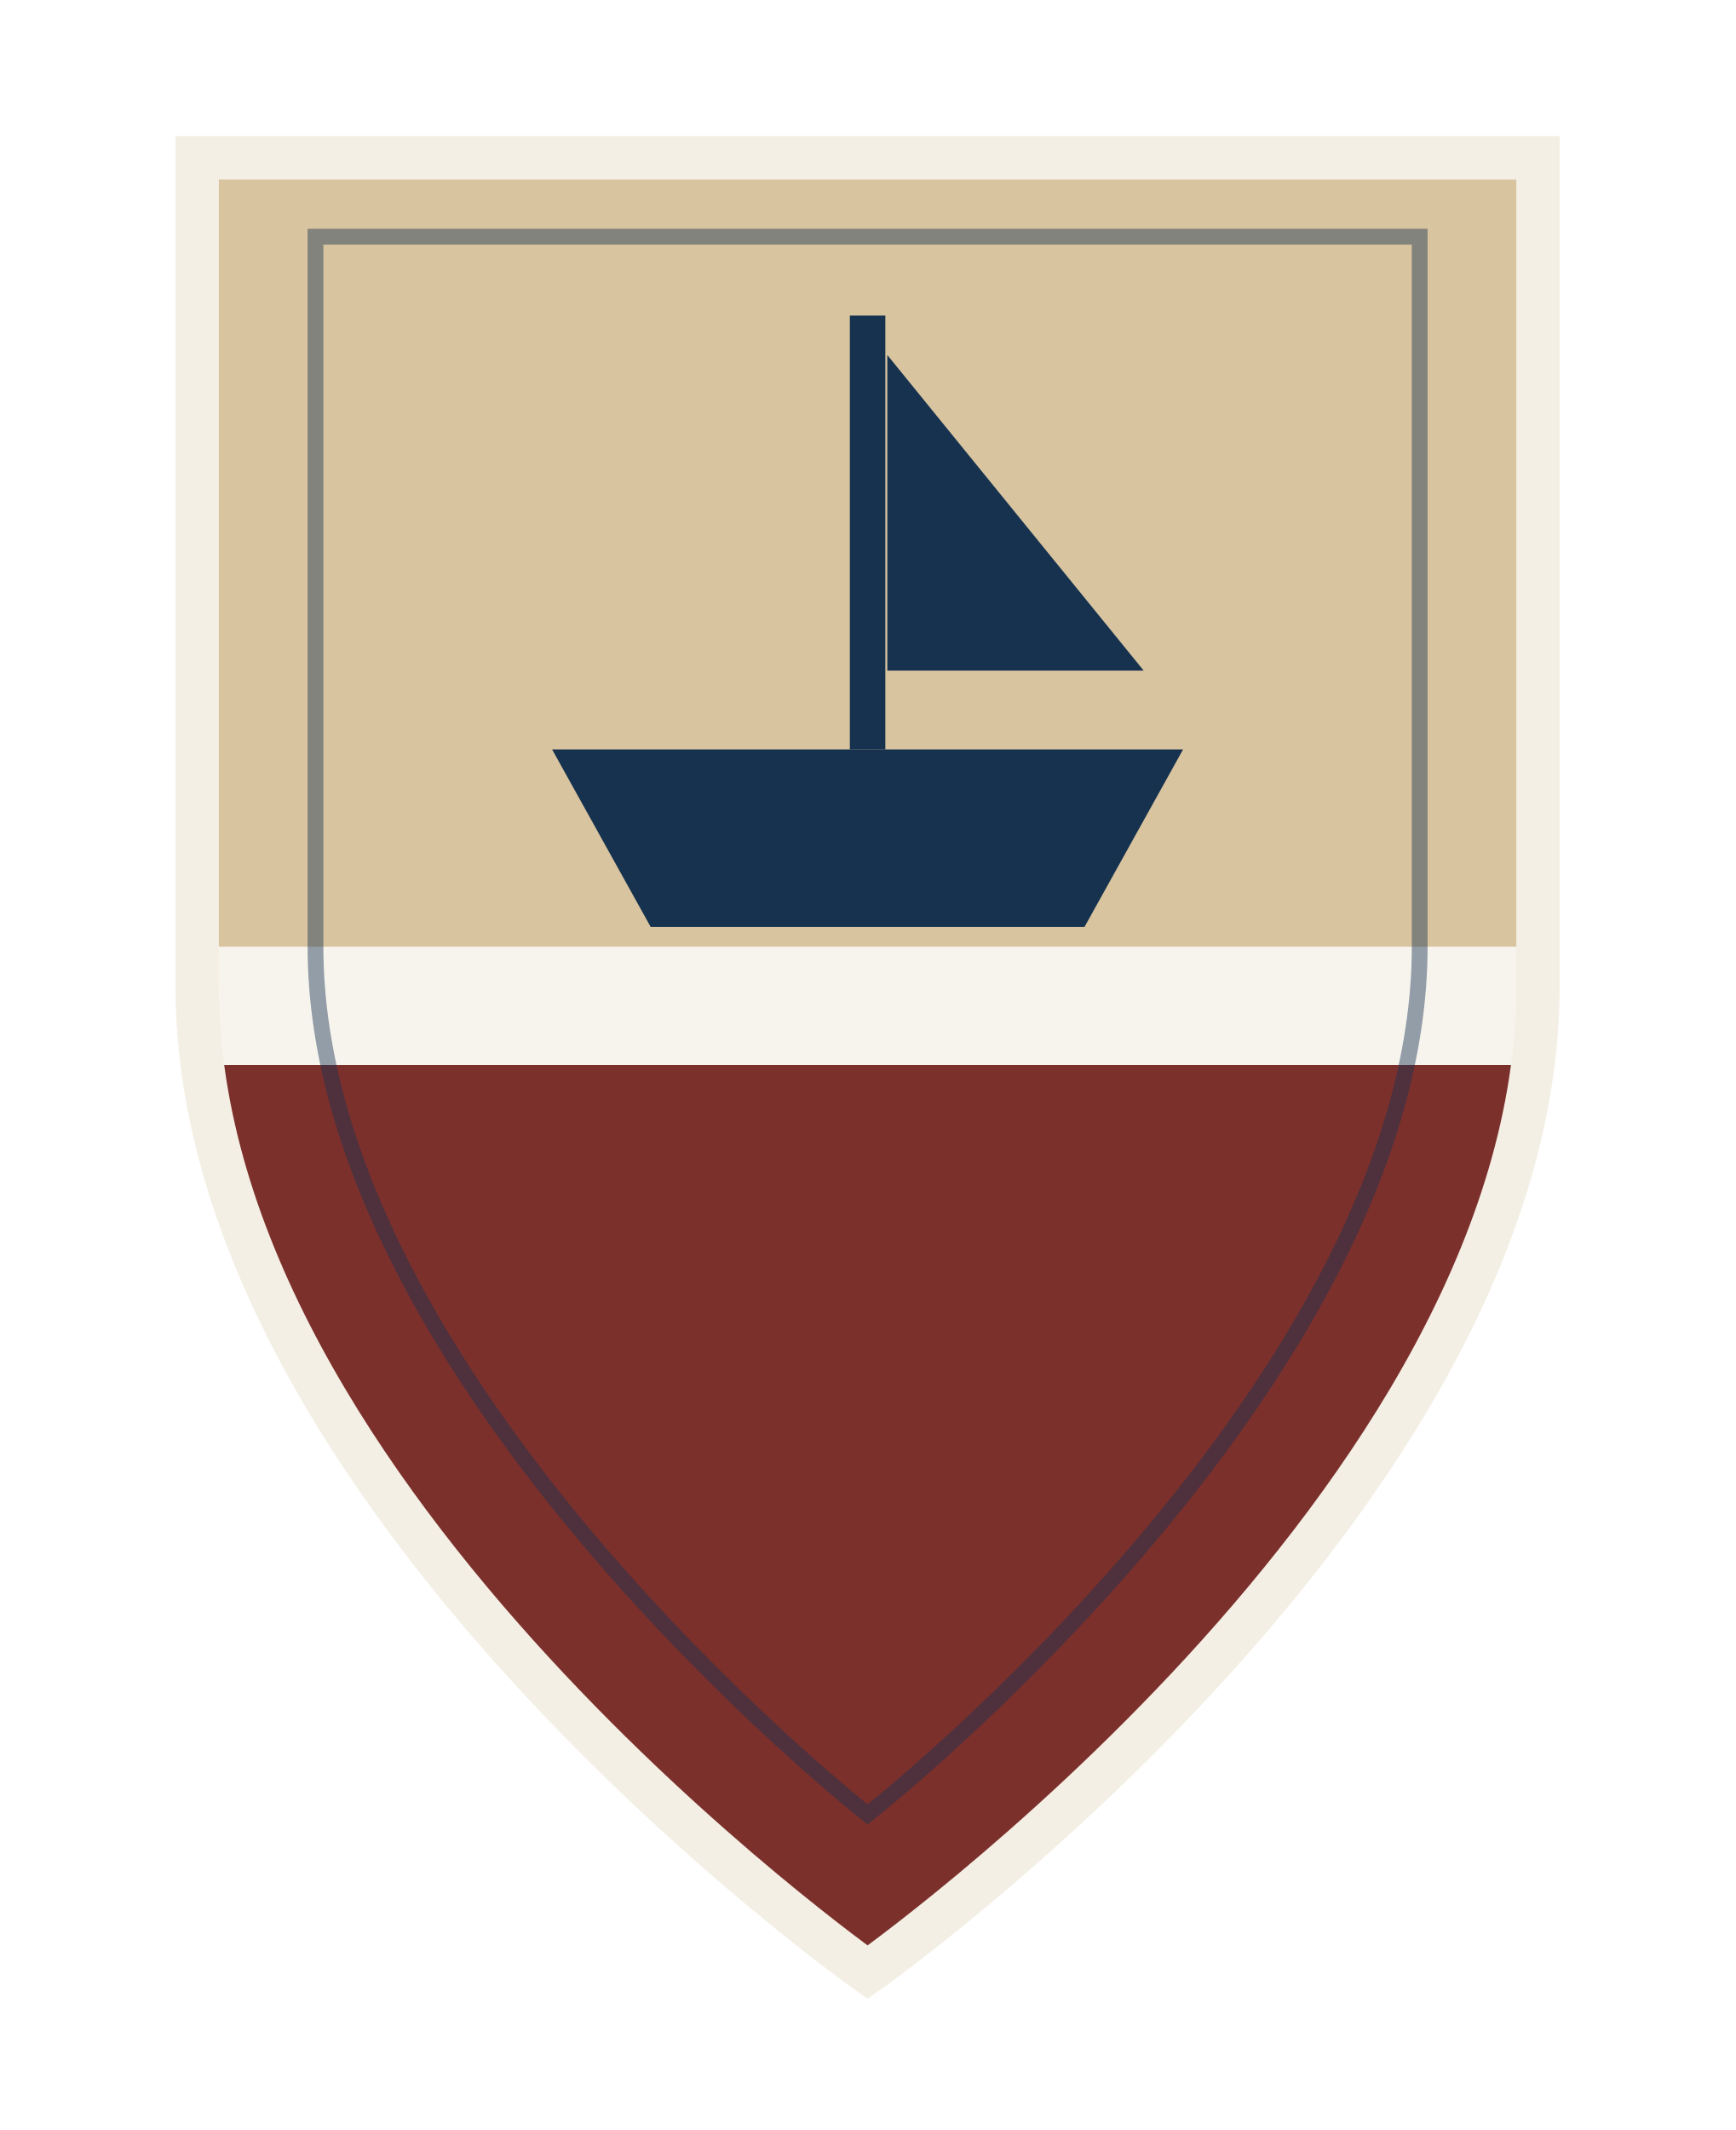
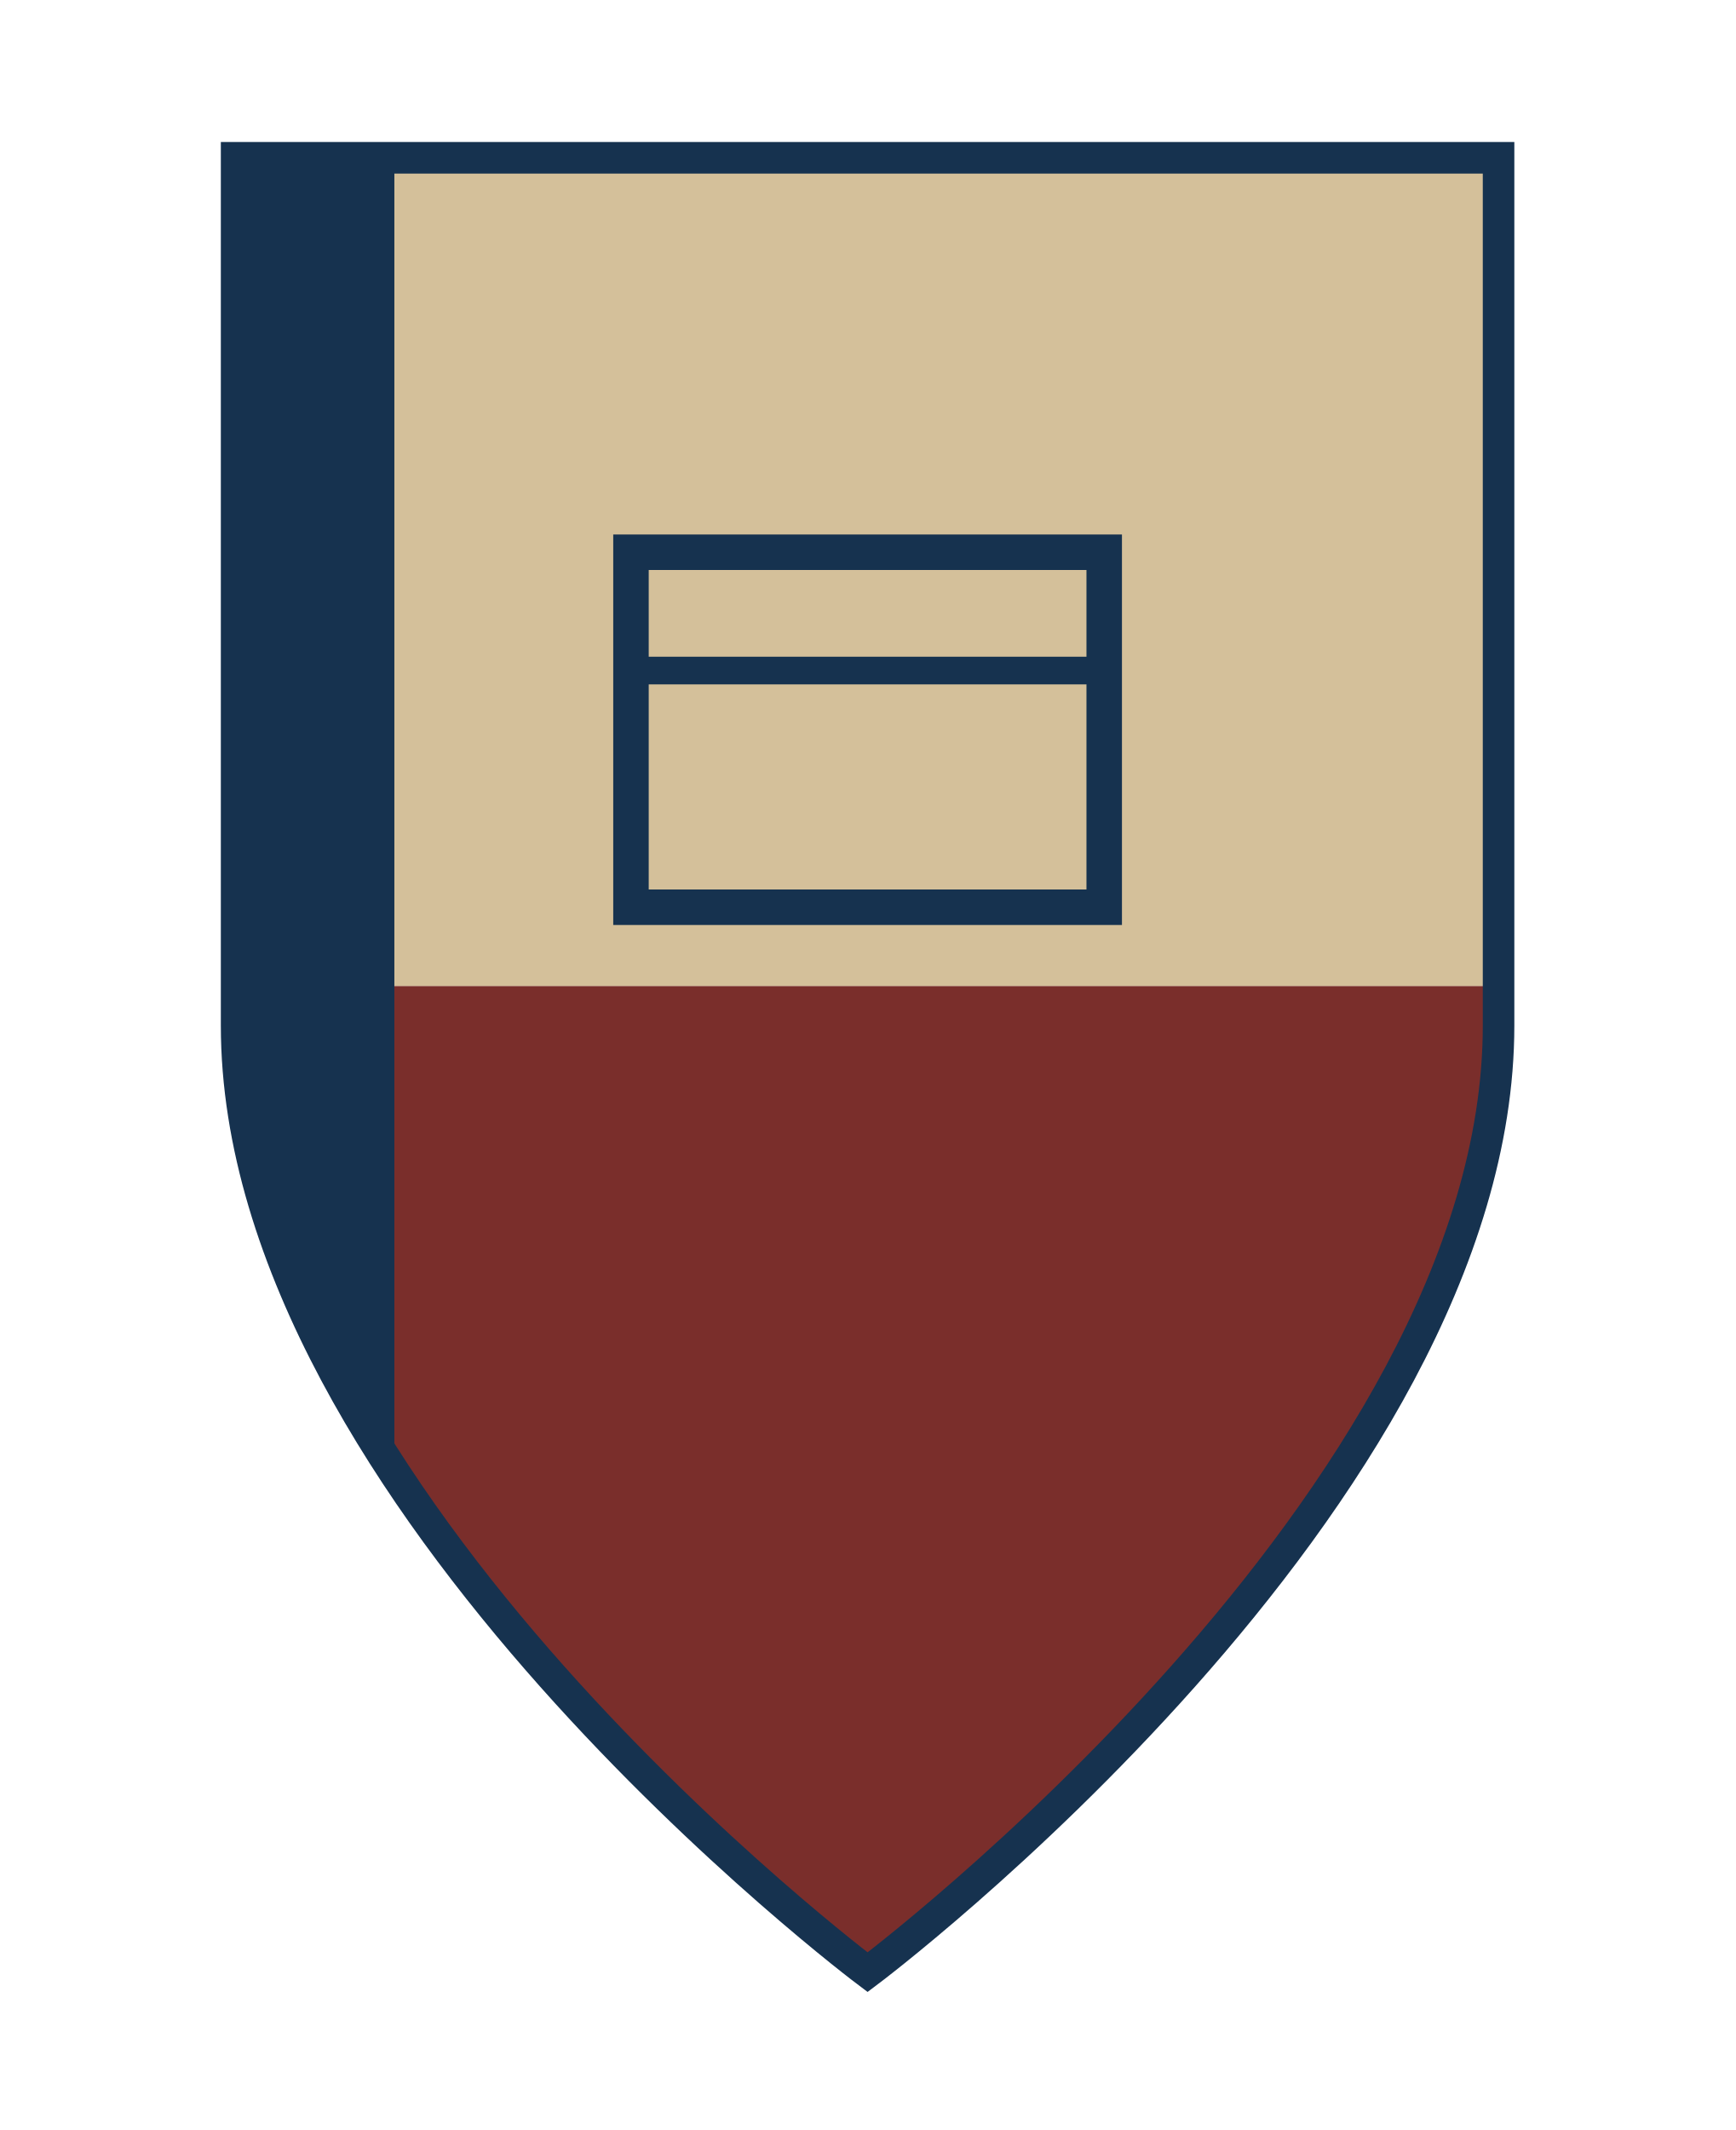
<svg xmlns="http://www.w3.org/2000/svg" viewBox="0 0 88 108">
  <defs>
    <clipPath id="araknes-shield">
-       <path d="M10 8 H78 V50 C78 76 44 100 44 100 C44 100 10 76 10 50 Z" />
+       <path d="M12 8 H76 V52 C76 76 44 100 44 100 C44 100 12 76 12 52 Z" />
    </clipPath>
  </defs>
-   <path d="M10 8 H78 V50 C78 76 44 100 44 100 C44 100 10 76 10 50 Z" fill="#f4efe4" />
+   <path d="M12 8 H76 V52 C76 76 44 100 44 100 C44 100 12 76 12 52 Z" fill="#f4efe4" />
  <g clip-path="url(#araknes-shield)">
-     <rect width="88" height="52" fill="#d9c4a0" />
-     <rect y="52" width="88" height="56" fill="#7c302c" />
-     <rect y="48" width="88" height="6" fill="#f7f4ee" />
-     <path d="M28 38 H60 L55 47 H33 Z" fill="#16324f" />
-     <path d="M44 16 V38" stroke="#16324f" stroke-width="1.8" />
-     <path d="M45 18 L58 34 H45 Z" fill="#16324f" />
+     <rect width="88" height="50" fill="#d4c09a" />
+     <rect y="50" width="88" height="58" fill="#7a2e2b" />
+     <rect x="12" width="8" height="108" fill="#16324f" />
+     <rect x="32" y="28" width="24" height="18" fill="none" stroke="#16324f" stroke-width="1.8" />
+     <path d="M32 34 H56" stroke="#16324f" stroke-width="1.4" />
  </g>
-   <path d="M10 8 H78 V50 C78 76 44 100 44 100 C44 100 10 76 10 50 Z" fill="none" stroke="#f4efe4" stroke-width="2.2" />
-   <path d="M16 12 H72 V48 C72 70 44 92 44 92 C44 92 16 70 16 48 Z" fill="none" stroke="#16324f" stroke-width="0.8" opacity="0.45" />
+   <path d="M12 8 H76 V52 C76 76 44 100 44 100 C44 100 12 76 12 52 Z" fill="none" stroke="#16324f" stroke-width="1.6" />
</svg>
